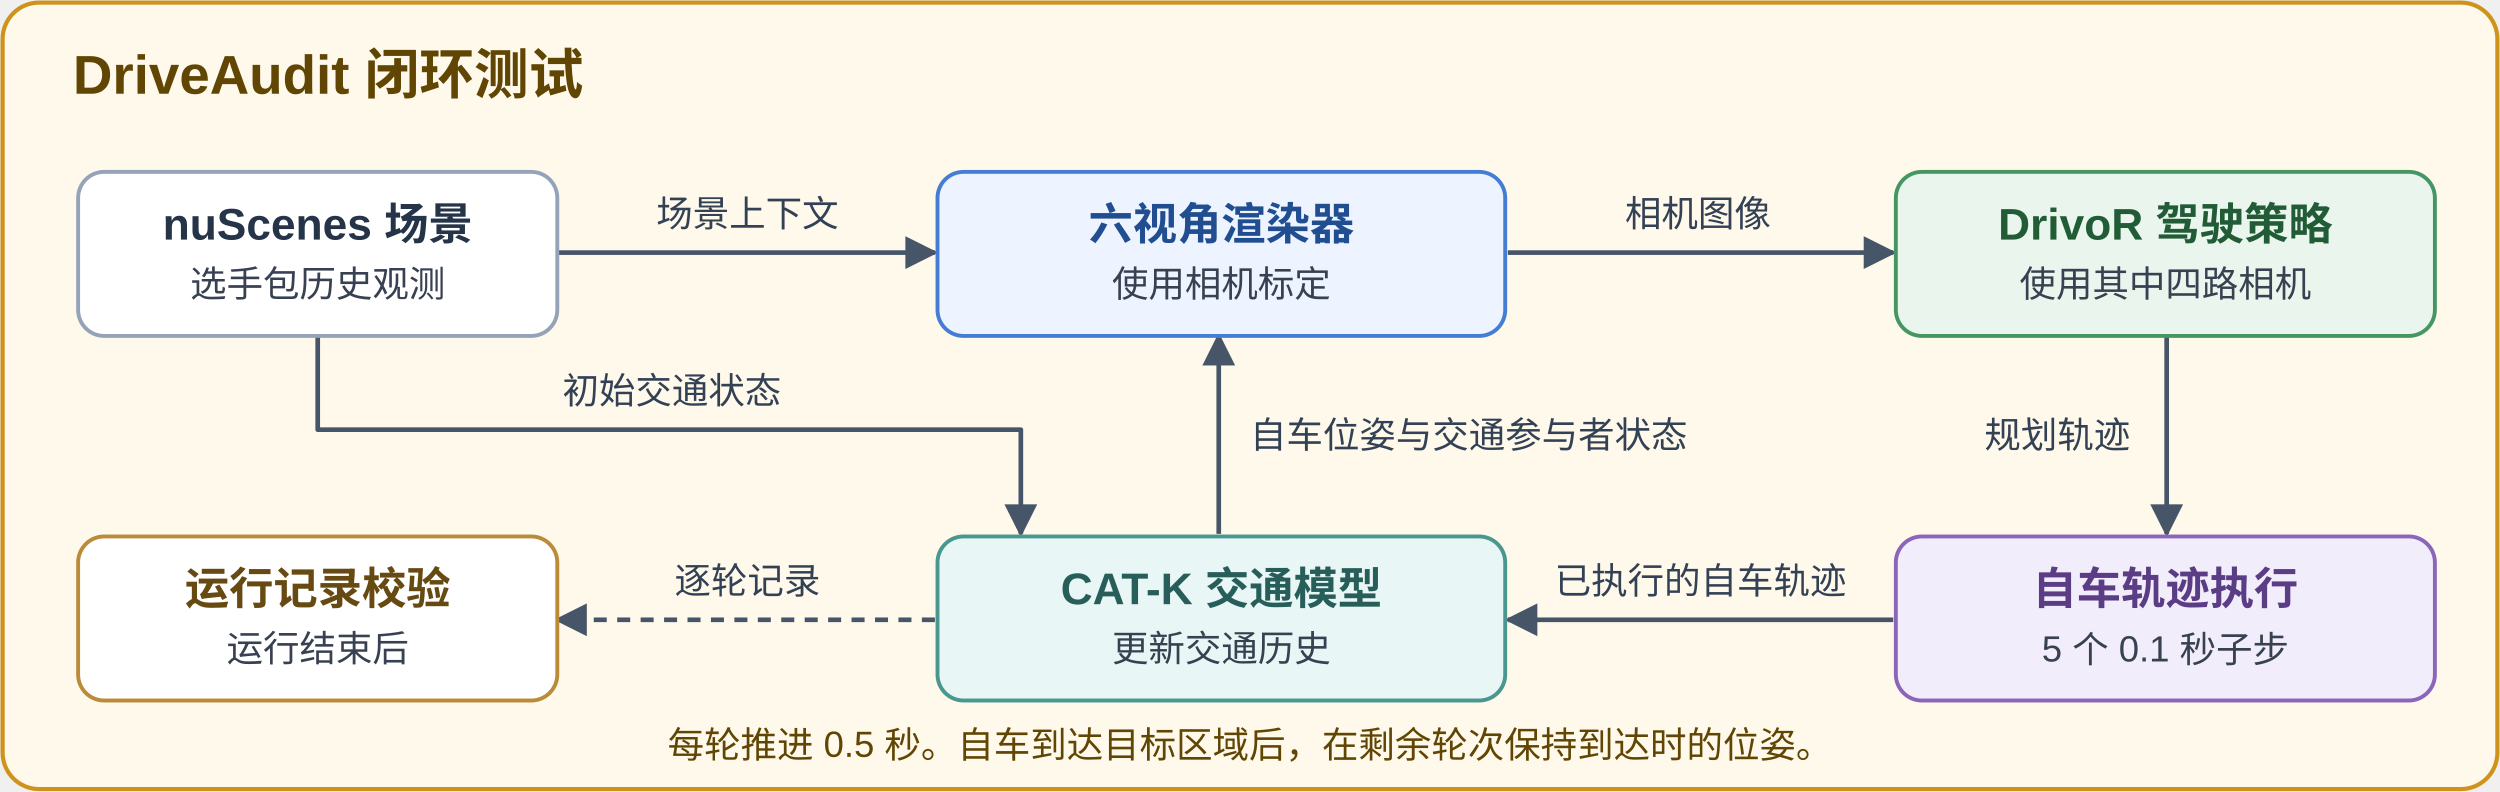
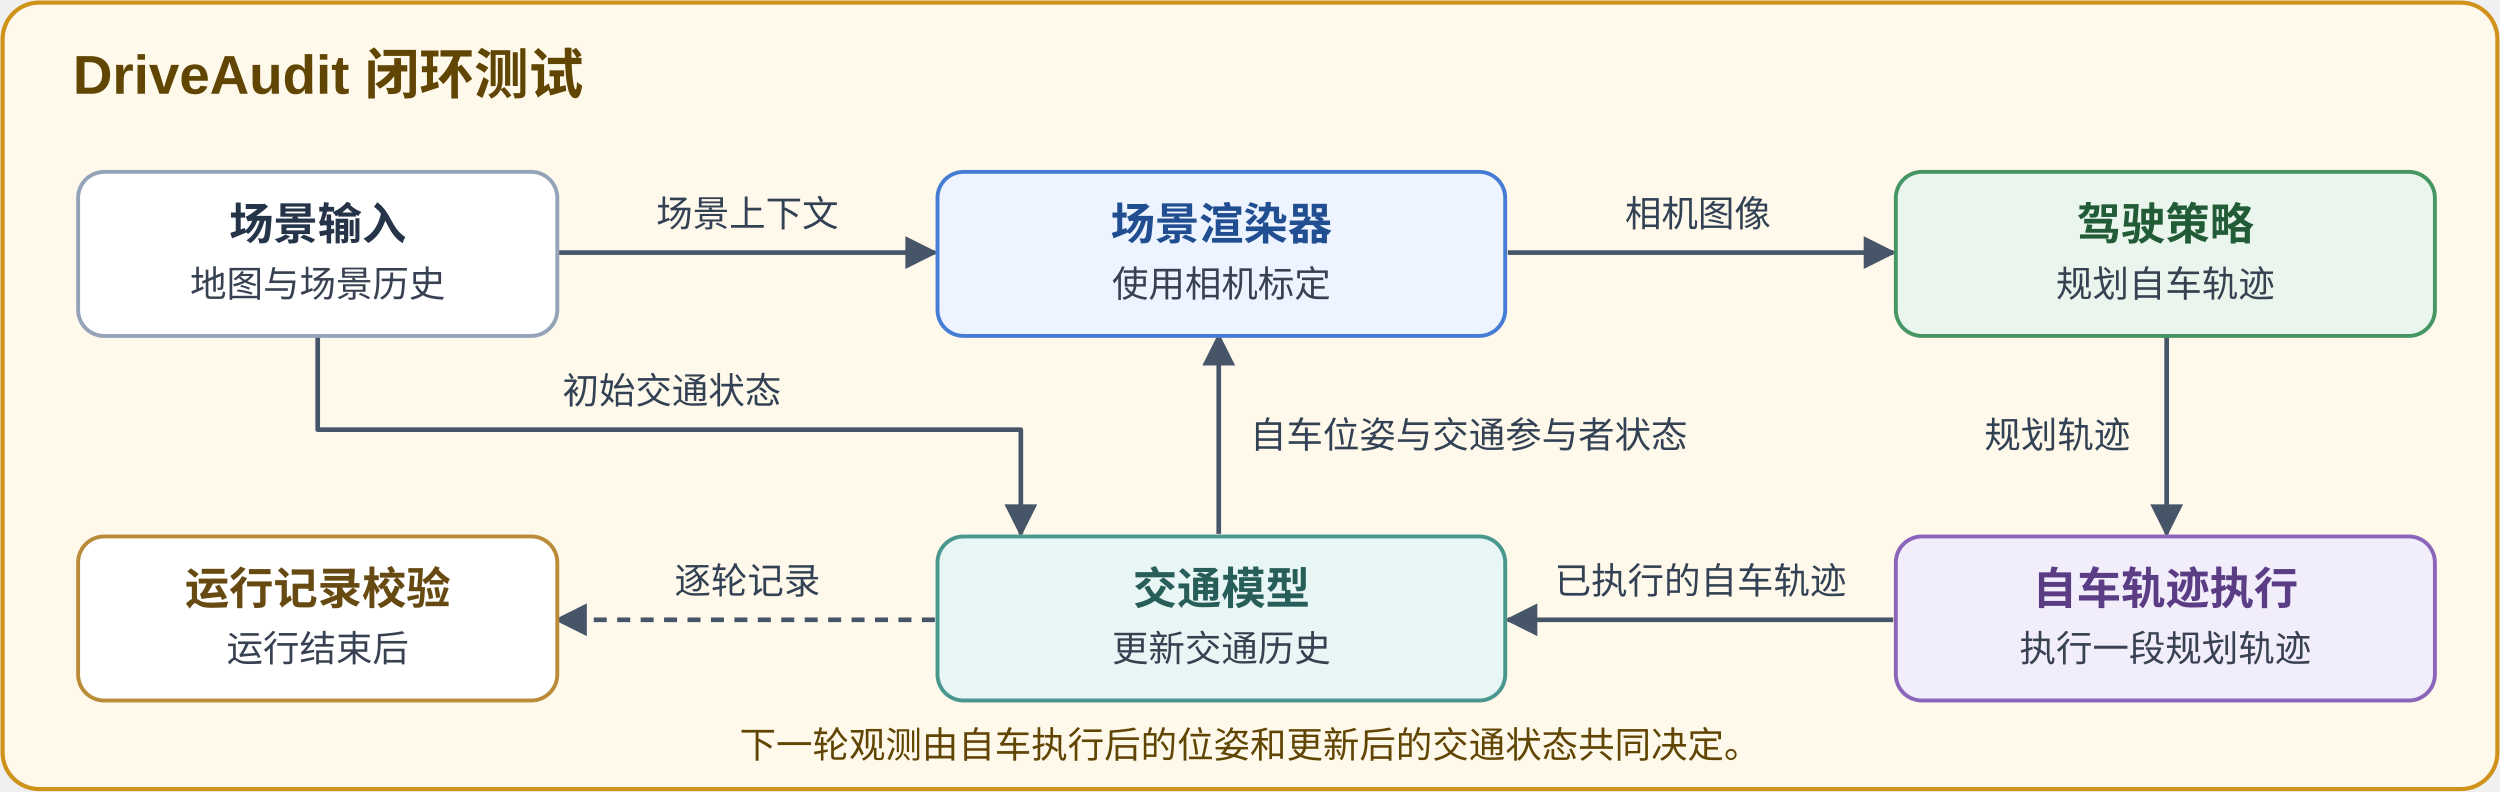
<svg xmlns="http://www.w3.org/2000/svg" width="960" height="304" viewBox="0 0 960 304" role="img" aria-labelledby="title desc">
  <defs>
    <marker id="arrow" viewBox="0 0 10 10" refX="9" refY="5" markerWidth="7" markerHeight="7" orient="auto">
      <path d="M 0 0 L 10 5 L 0 10 Z" fill="#475569" />
    </marker>
  </defs>
  <rect x="1" y="1" width="958" height="302" rx="14" fill="#fff9eb" stroke="#cf921b" stroke-width="1.6" />
  <g fill="none" stroke="#475569" stroke-width="1.8" stroke-linejoin="round" marker-end="url(#arrow)">
    <path d="M 214 97 H 359" />
    <path d="M 579 97 H 727" />
    <path d="M 832 129 V 205" />
    <path d="M 727 238 H 579" />
    <path d="M 468 205 V 129" />
    <path d="M 122 129 V 165 H 392 V 205" />
    <path d="M 359 238 H 214" stroke-dasharray="5 4" />
  </g>
  <g font-family="Arial, 'Noto Sans CJK SC', 'Microsoft YaHei', sans-serif">
    <text x="28" y="36" font-size="21" font-weight="700" fill="#604503">DriveAudit 闭环测试</text>
    <rect x="30" y="66" width="184" height="63" rx="10" fill="#ffffff" stroke="#94a3b8" stroke-width="1.5" />
-     <text x="122" y="92" text-anchor="middle" font-size="17" font-weight="700" fill="#263449">nuScenes 场景</text>
-     <text x="122" y="114" text-anchor="middle" font-size="14" fill="#374151">选手包历史观测</text>
+     <text x="122" y="92" text-anchor="middle" font-size="17" font-weight="700" fill="#263449">场景输入</text>
+     <text x="122" y="114" text-anchor="middle" font-size="14" fill="#374151">地图与场景历史</text>
    <rect x="360" y="66" width="218" height="63" rx="10" fill="#edf4ff" stroke="#467dd4" stroke-width="1.5" />
-     <text x="469" y="92" text-anchor="middle" font-size="17" font-weight="700" fill="#204e90">六视角渲染器</text>
+     <text x="469" y="92" text-anchor="middle" font-size="17" font-weight="700" fill="#204e90">场景渲染器</text>
    <text x="469" y="114" text-anchor="middle" font-size="14" fill="#374151">使用相机标定</text>
    <rect x="728" y="66" width="207" height="63" rx="10" fill="#eaf6ed" stroke="#469663" stroke-width="1.5" />
-     <text x="831.5" y="92" text-anchor="middle" font-size="17" font-weight="700" fill="#225c37">DrivoR 驾驶策略</text>
-     <text x="831.5" y="114" text-anchor="middle" font-size="14" fill="#374151">使用其中四路相机</text>
+     <text x="831.5" y="92" text-anchor="middle" font-size="17" font-weight="700" fill="#225c37">驾驶策略</text>
+     <text x="831.5" y="114" text-anchor="middle" font-size="14" fill="#374151">规划自车轨迹</text>
    <rect x="728" y="206" width="207" height="63" rx="10" fill="#f2edfa" stroke="#8a65ba" stroke-width="1.5" />
    <text x="831.5" y="232" text-anchor="middle" font-size="17" font-weight="700" fill="#5b3d85">自车轨迹执行</text>
-     <text x="831.5" y="254" text-anchor="middle" font-size="14" fill="#374151">5 个 0.1 秒子步</text>
+     <text x="831.5" y="254" text-anchor="middle" font-size="14" fill="#374151">执行一段规划轨迹</text>
    <rect x="360" y="206" width="218" height="63" rx="10" fill="#e8f6f5" stroke="#49978e" stroke-width="1.5" />
-     <text x="469" y="232" text-anchor="middle" font-size="17" font-weight="700" fill="#285e59">CAT-K 交通模型</text>
+     <text x="469" y="232" text-anchor="middle" font-size="17" font-weight="700" fill="#285e59">交通模型</text>
    <text x="469" y="254" text-anchor="middle" font-size="14" fill="#374151">更新交通历史</text>
    <rect x="30" y="206" width="184" height="63" rx="10" fill="#ffffff" stroke="#ba8b39" stroke-width="1.5" />
    <text x="122" y="232" text-anchor="middle" font-size="17" font-weight="700" fill="#674912">运行记录校验</text>
    <text x="122" y="254" text-anchor="middle" font-size="14" fill="#374151">运行结束后</text>
    <text x="287" y="87" text-anchor="middle" font-size="14" fill="#334155">场景上下文</text>
    <text x="652" y="87" text-anchor="middle" font-size="14" fill="#334155">相机图像</text>
    <text x="818" y="172" text-anchor="end" font-size="14" fill="#334155">规划轨迹</text>
    <text x="653" y="228" text-anchor="middle" font-size="14" fill="#334155">已执行的自车轨迹</text>
    <text x="480" y="172" text-anchor="start" font-size="14" fill="#334155">自车位姿与交通参与者状态</text>
    <text x="258" y="155" text-anchor="middle" font-size="14" fill="#334155">初始交通状态</text>
    <text x="287" y="228" text-anchor="middle" font-size="14" fill="#334155">逐轮记录</text>
-     <text x="480" y="291" text-anchor="middle" font-size="14" fill="#604503">每轮推进 0.5 秒。自车到达目标区域后，在剩余轮次保持到达时的位姿。</text>
+     <text x="480" y="291" text-anchor="middle" font-size="14" fill="#604503">下一轮观测由自车执行后的位姿和更新后的交通状态共同决定。</text>
  </g>
</svg>
